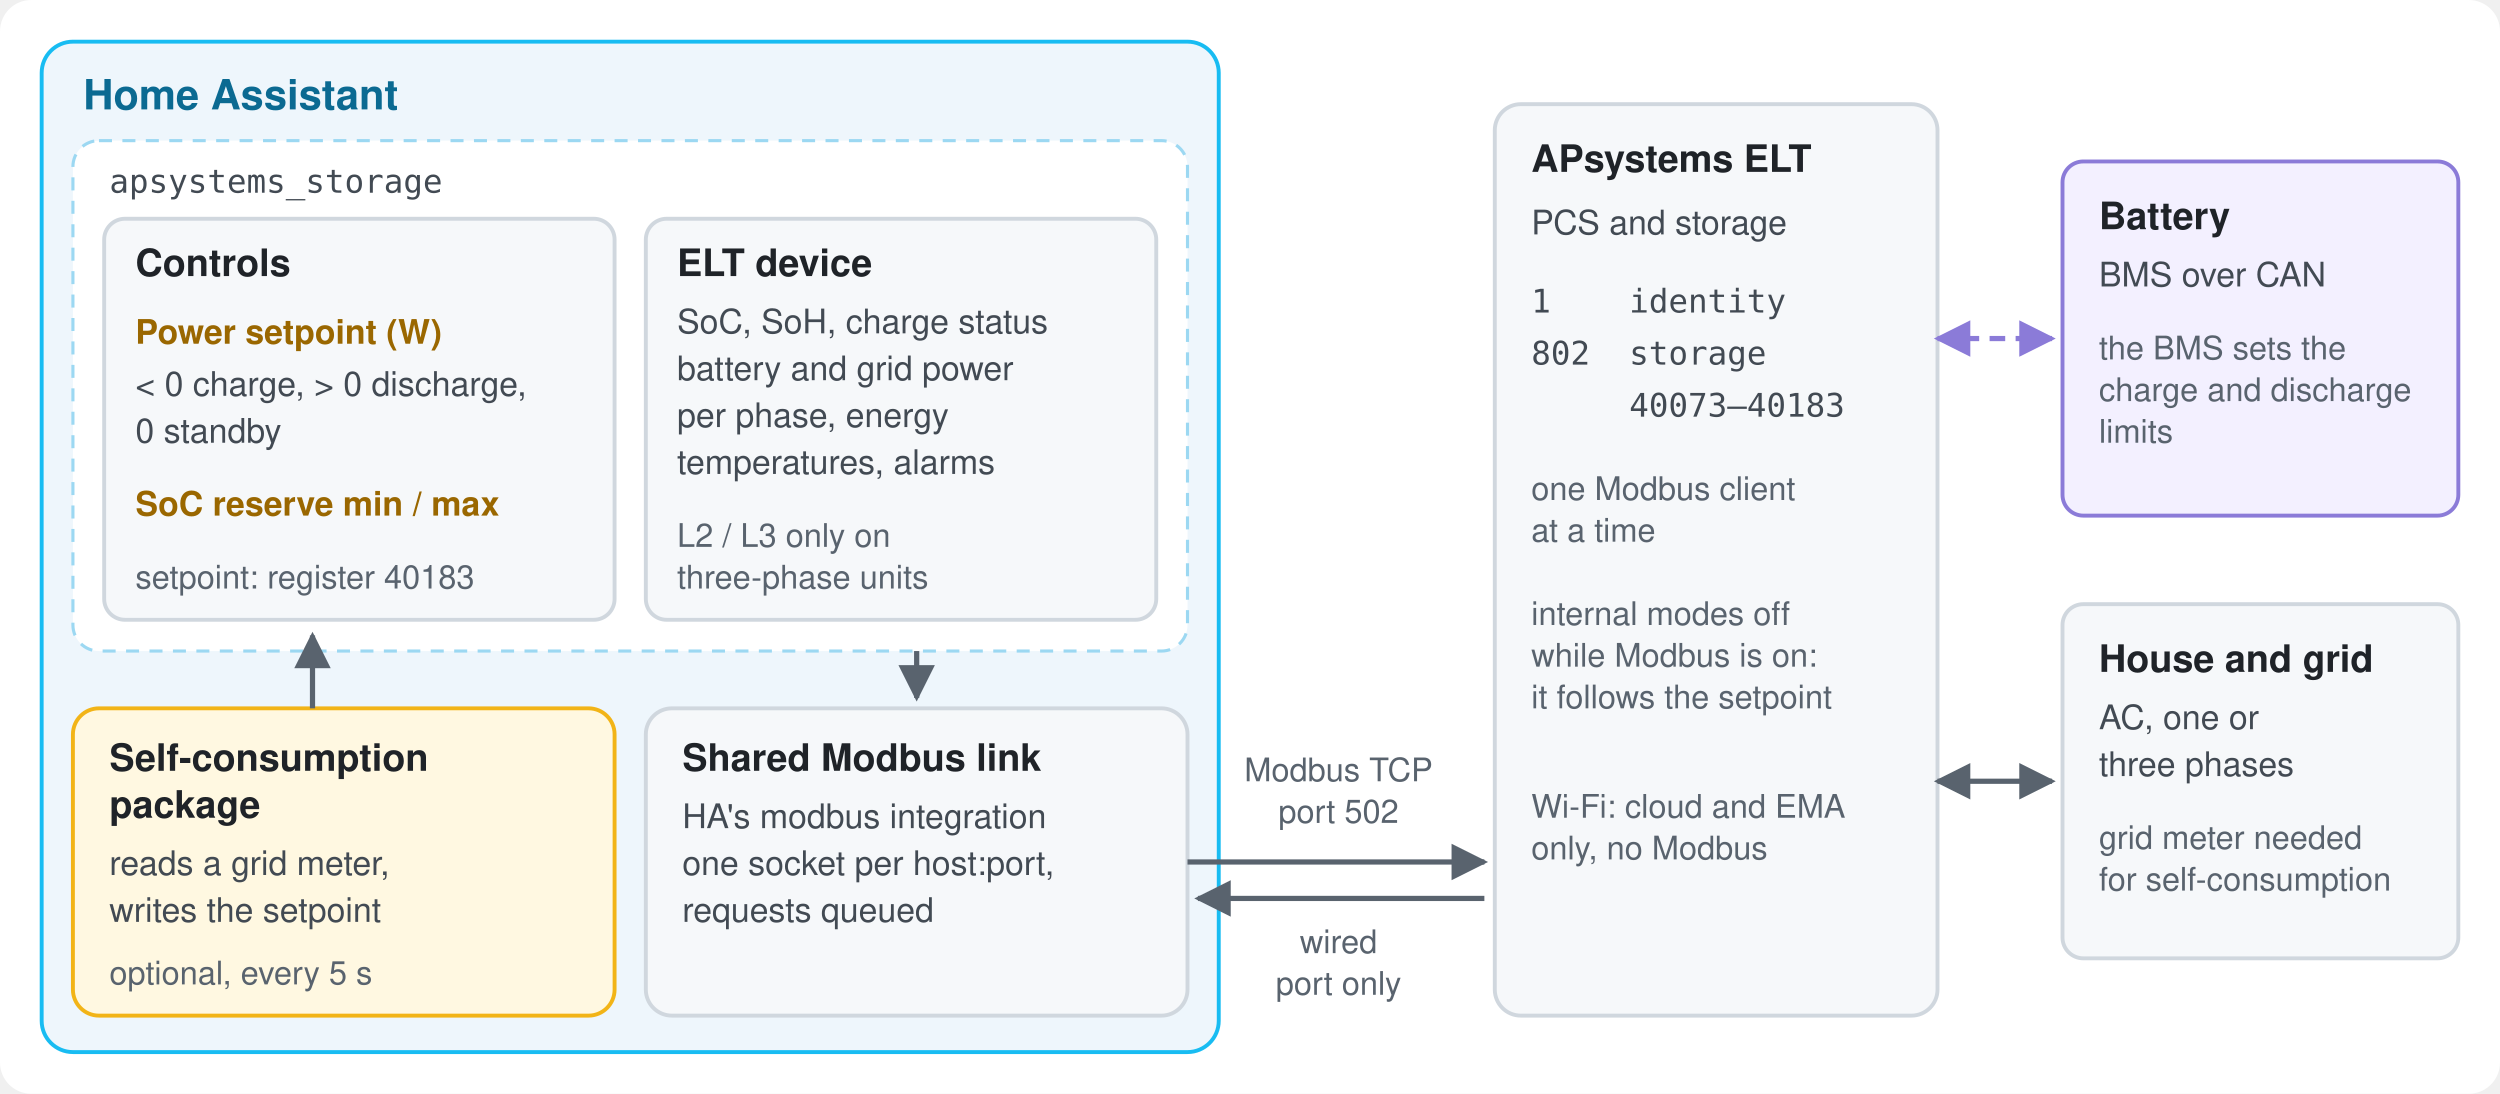
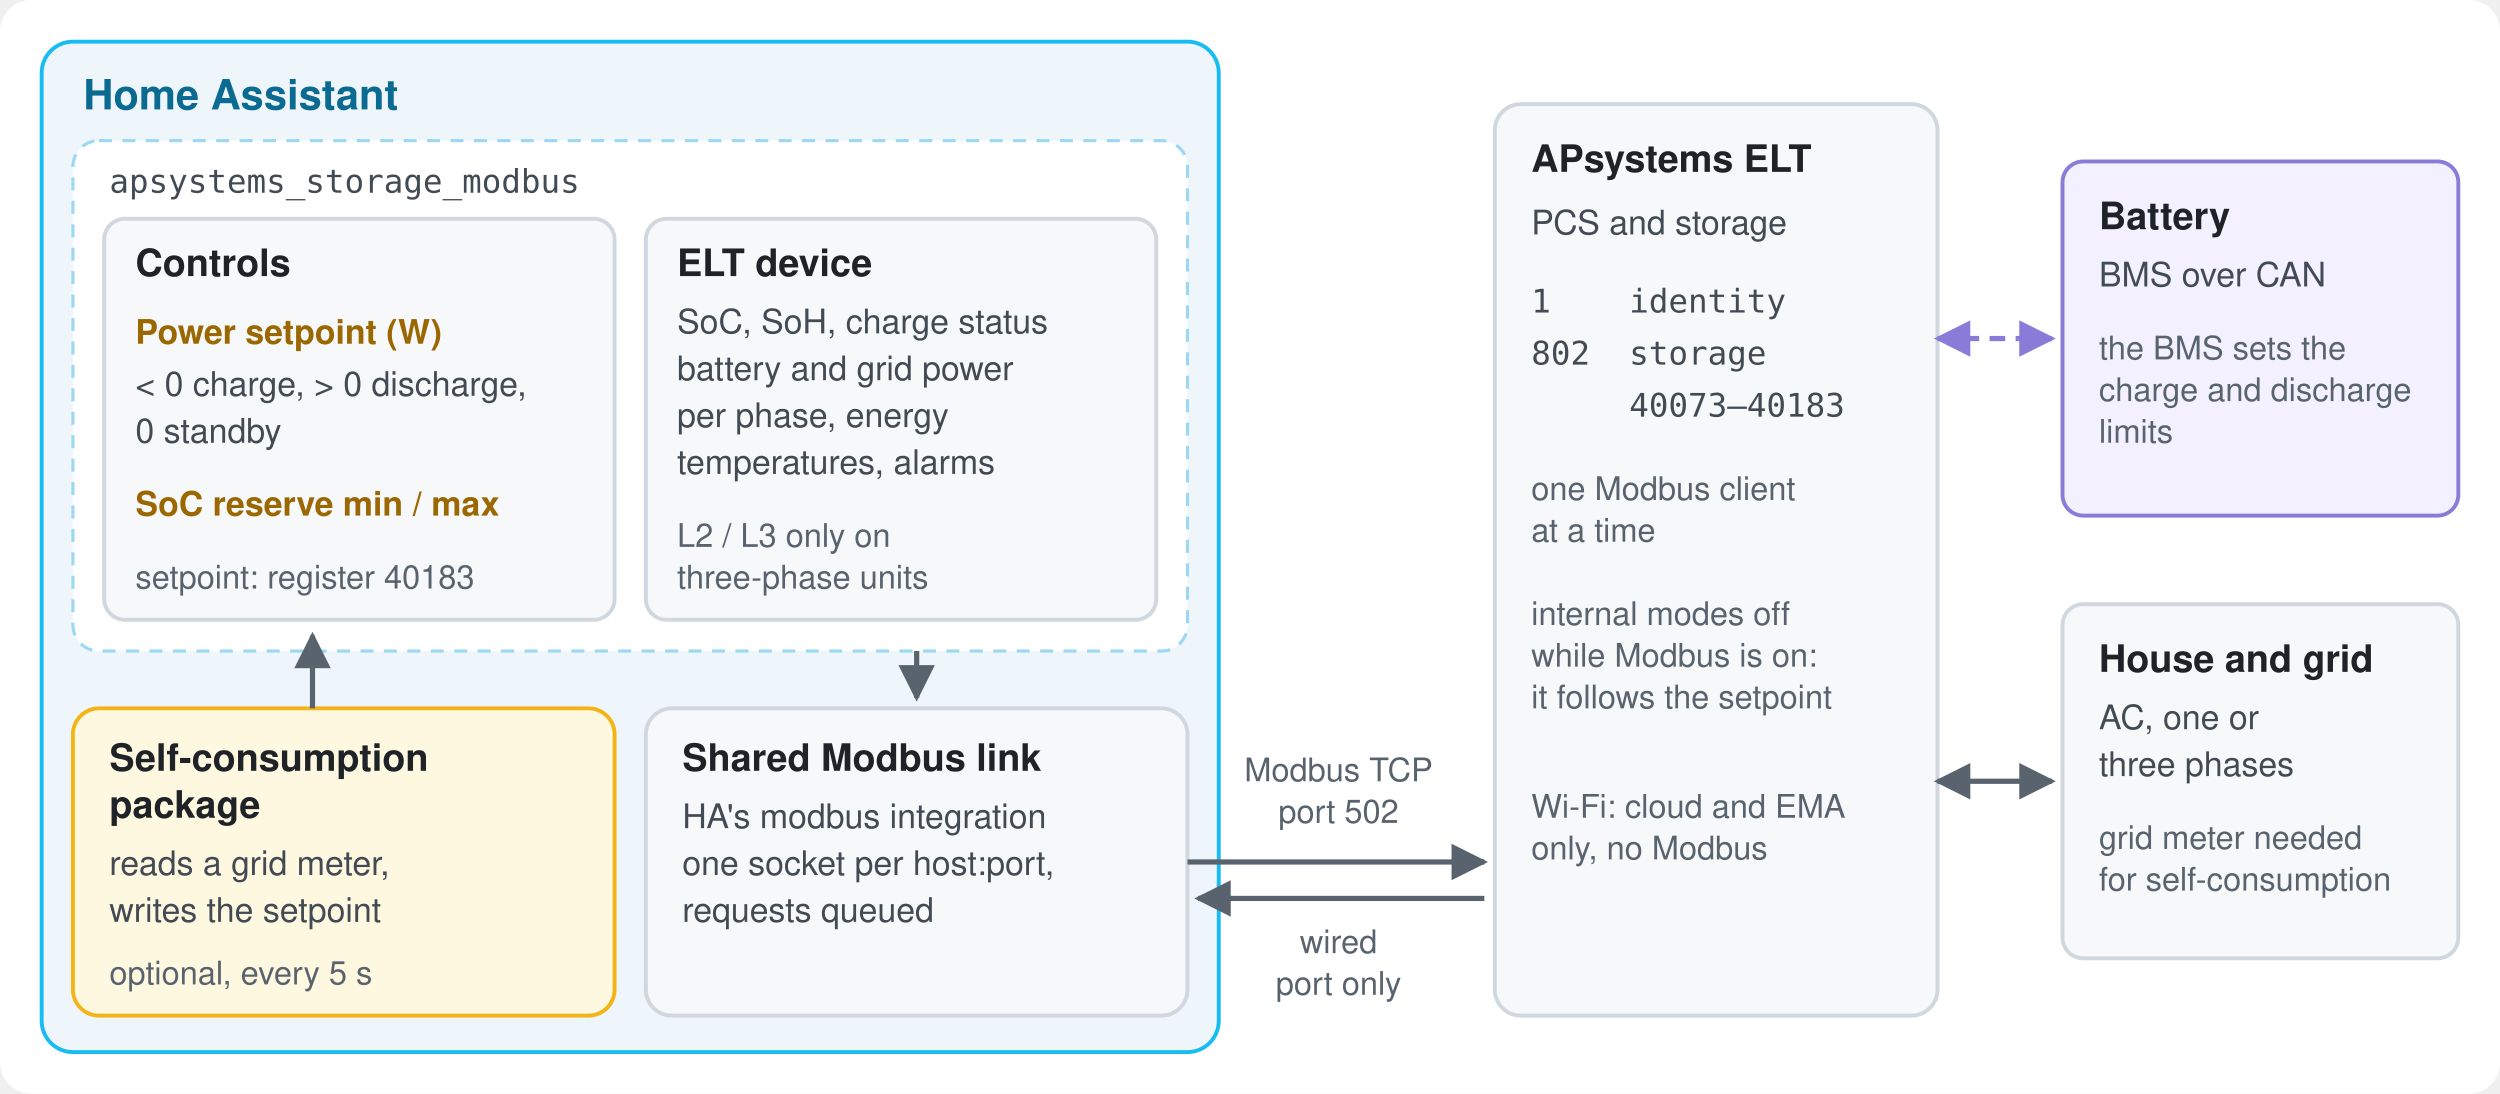
<svg xmlns="http://www.w3.org/2000/svg" viewBox="0 0 960 420" width="960" height="420" role="img" aria-labelledby="t d">
  <style>
    .bg { fill: #ffffff; }
    .ha { fill: #eef6fc; stroke: #18bcf2; stroke-width: 1.5; }
    .grp { fill: #ffffff; stroke: #9cd8f2; stroke-width: 1.2; stroke-dasharray: 5 4; }
    .box { fill: #f6f8fa; stroke: #d0d7de; stroke-width: 1.5; }
    .key { fill: #fff8e1; stroke: #f2b417; stroke-width: 1.5; }
    .dev { fill: #f3f0ff; stroke: #8b7bd8; stroke-width: 1.5; }
    .h1 { font: 700 16px -apple-system, "Segoe UI", Helvetica, Arial, sans-serif; fill: #0b6a92; }
    .title { font: 600 14.5px -apple-system, "Segoe UI", Helvetica, Arial, sans-serif; fill: #1f2328; }
    .txt { font: 13px -apple-system, "Segoe UI", Helvetica, Arial, sans-serif; fill: #424a53; }
    .ctl { font: 600 13px -apple-system, "Segoe UI", Helvetica, Arial, sans-serif; fill: #9a6700; }
    .mono { font: 12.5px ui-monospace, SFMono-Regular, Menlo, Consolas, monospace; fill: #424a53; }
    .small { font: 12.5px -apple-system, "Segoe UI", Helvetica, Arial, sans-serif; fill: #59636e; }
    .arrow { stroke: #59636e; stroke-width: 2; fill: none; }
    .head { fill: #59636e; }
    .zig { stroke: #8b7bd8; stroke-width: 2; fill: none; stroke-dasharray: 6 4; }
    .zhead { fill: #8b7bd8; }
    @media (prefers-color-scheme: dark) {
      .bg { fill: #0d1117; }
      .ha { fill: #0f2433; stroke: #18bcf2; }
      .grp { fill: #0d1117; stroke: #1f6f8f; }
      .box { fill: #161b22; stroke: #3d444d; }
      .key { fill: #2b2111; stroke: #d29922; }
      .dev { fill: #1d1a33; stroke: #8b7bd8; }
      .h1 { fill: #6fd3f7; }
      .title { fill: #f0f6fc; }
      .txt, .mono { fill: #d1d7e0; }
      .ctl { fill: #e3b341; }
      .small { fill: #9198a1; }
      .arrow { stroke: #9198a1; }
      .head { fill: #9198a1; }
    }
  </style>
  <defs>
    <marker id="a" viewBox="0 0 10 10" refX="9" refY="5" markerWidth="7" markerHeight="7" orient="auto-start-reverse">
      <path class="head" d="M0,0 L10,5 L0,10 z" />
    </marker>
    <marker id="z" viewBox="0 0 10 10" refX="9" refY="5" markerWidth="7" markerHeight="7" orient="auto-start-reverse">
      <path class="zhead" d="M0,0 L10,5 L0,10 z" />
    </marker>
  </defs>
  <rect class="bg" x="0" y="0" width="960" height="420" rx="12" />
  <rect class="ha" x="16" y="16" width="452" height="388" rx="12" />
  <text class="h1" x="32" y="42">Home Assistant</text>
  <rect class="grp" x="28" y="54" width="428" height="196" rx="10" />
-   <text class="mono" x="42" y="74">apsystems_storage</text>
+   <text class="mono" x="42" y="74">apsystems_storage_modbus</text>
  <rect class="box" x="40" y="84" width="196" height="154" rx="8" />
  <text class="title" x="52" y="106">Controls</text>
  <text class="ctl" x="52" y="132">Power setpoint (W)</text>
  <text class="txt" x="52" y="152">&lt; 0 charge, &gt; 0 discharge,</text>
  <text class="txt" x="52" y="170">0 standby</text>
  <text class="ctl" x="52" y="198">SoC reserve min / max</text>
  <text class="small" x="52" y="226">setpoint: register 40183</text>
  <rect class="box" x="248" y="84" width="196" height="154" rx="8" />
  <text class="title" x="260" y="106">ELT device</text>
  <text class="txt" x="260" y="128">SoC, SoH, charge status</text>
  <text class="txt" x="260" y="146">battery and grid power</text>
  <text class="txt" x="260" y="164">per phase, energy</text>
  <text class="txt" x="260" y="182">temperatures, alarms</text>
  <text class="small" x="260" y="210">L2 / L3 only on</text>
  <text class="small" x="260" y="226">three-phase units</text>
  <rect class="key" x="28" y="272" width="208" height="118" rx="10" />
  <text class="title" x="42" y="296">Self-consumption</text>
  <text class="title" x="42" y="314">package</text>
  <text class="txt" x="42" y="336">reads a grid meter,</text>
  <text class="txt" x="42" y="354">writes the setpoint</text>
  <text class="small" x="42" y="378">optional, every 5 s</text>
  <rect class="box" x="248" y="272" width="208" height="118" rx="10" />
  <text class="title" x="262" y="296">Shared Modbus link</text>
  <text class="txt" x="262" y="318">HA's modbus integration</text>
  <text class="txt" x="262" y="336">one socket per host:port,</text>
  <text class="txt" x="262" y="354">requests queued</text>
  <path class="arrow" d="M120,272 V244" marker-end="url(#a)" />
  <path class="arrow" d="M352,250 V268" marker-end="url(#a)" />
  <path class="arrow" d="M456,331 H570" marker-end="url(#a)" />
  <path class="arrow" d="M570,345 H460" marker-end="url(#a)" />
  <text class="small" x="514" y="300" text-anchor="middle">Modbus TCP</text>
  <text class="small" x="514" y="316" text-anchor="middle">port 502</text>
  <text class="small" x="514" y="366" text-anchor="middle">wired</text>
  <text class="small" x="514" y="382" text-anchor="middle">port only</text>
  <rect class="box" x="574" y="40" width="170" height="350" rx="10" />
  <text class="title" x="588" y="66">APsystems ELT</text>
  <text class="txt" x="588" y="90">PCS and storage</text>
  <text class="mono" xml:space="preserve" x="588" y="120">1    identity</text>
  <text class="mono" xml:space="preserve" x="588" y="140">802  storage</text>
  <text class="mono" xml:space="preserve" x="588" y="160">     40073–40183</text>
  <text class="small" x="588" y="192">one Modbus client</text>
  <text class="small" x="588" y="208">at a time</text>
  <text class="small" x="588" y="240">internal modes off</text>
  <text class="small" x="588" y="256">while Modbus is on:</text>
  <text class="small" x="588" y="272">it follows the setpoint</text>
  <text class="small" x="588" y="314">Wi-Fi: cloud and EMA</text>
  <text class="small" x="588" y="330">only, no Modbus</text>
  <path class="zig" d="M744,130 H788" marker-end="url(#z)" marker-start="url(#z)" />
  <path class="arrow" d="M744,300 H788" marker-end="url(#a)" marker-start="url(#a)" />
  <rect class="dev" x="792" y="62" width="152" height="136" rx="8" />
  <text class="title" x="806" y="88">Battery</text>
  <text class="txt" x="806" y="110">BMS over CAN</text>
  <text class="small" x="806" y="138">the BMS sets the</text>
  <text class="small" x="806" y="154">charge and discharge</text>
  <text class="small" x="806" y="170">limits</text>
  <rect class="box" x="792" y="232" width="152" height="136" rx="8" />
  <text class="title" x="806" y="258">House and grid</text>
  <text class="txt" x="806" y="280">AC, one or</text>
  <text class="txt" x="806" y="298">three phases</text>
  <text class="small" x="806" y="326">grid meter needed</text>
  <text class="small" x="806" y="342">for self-consumption</text>
</svg>
